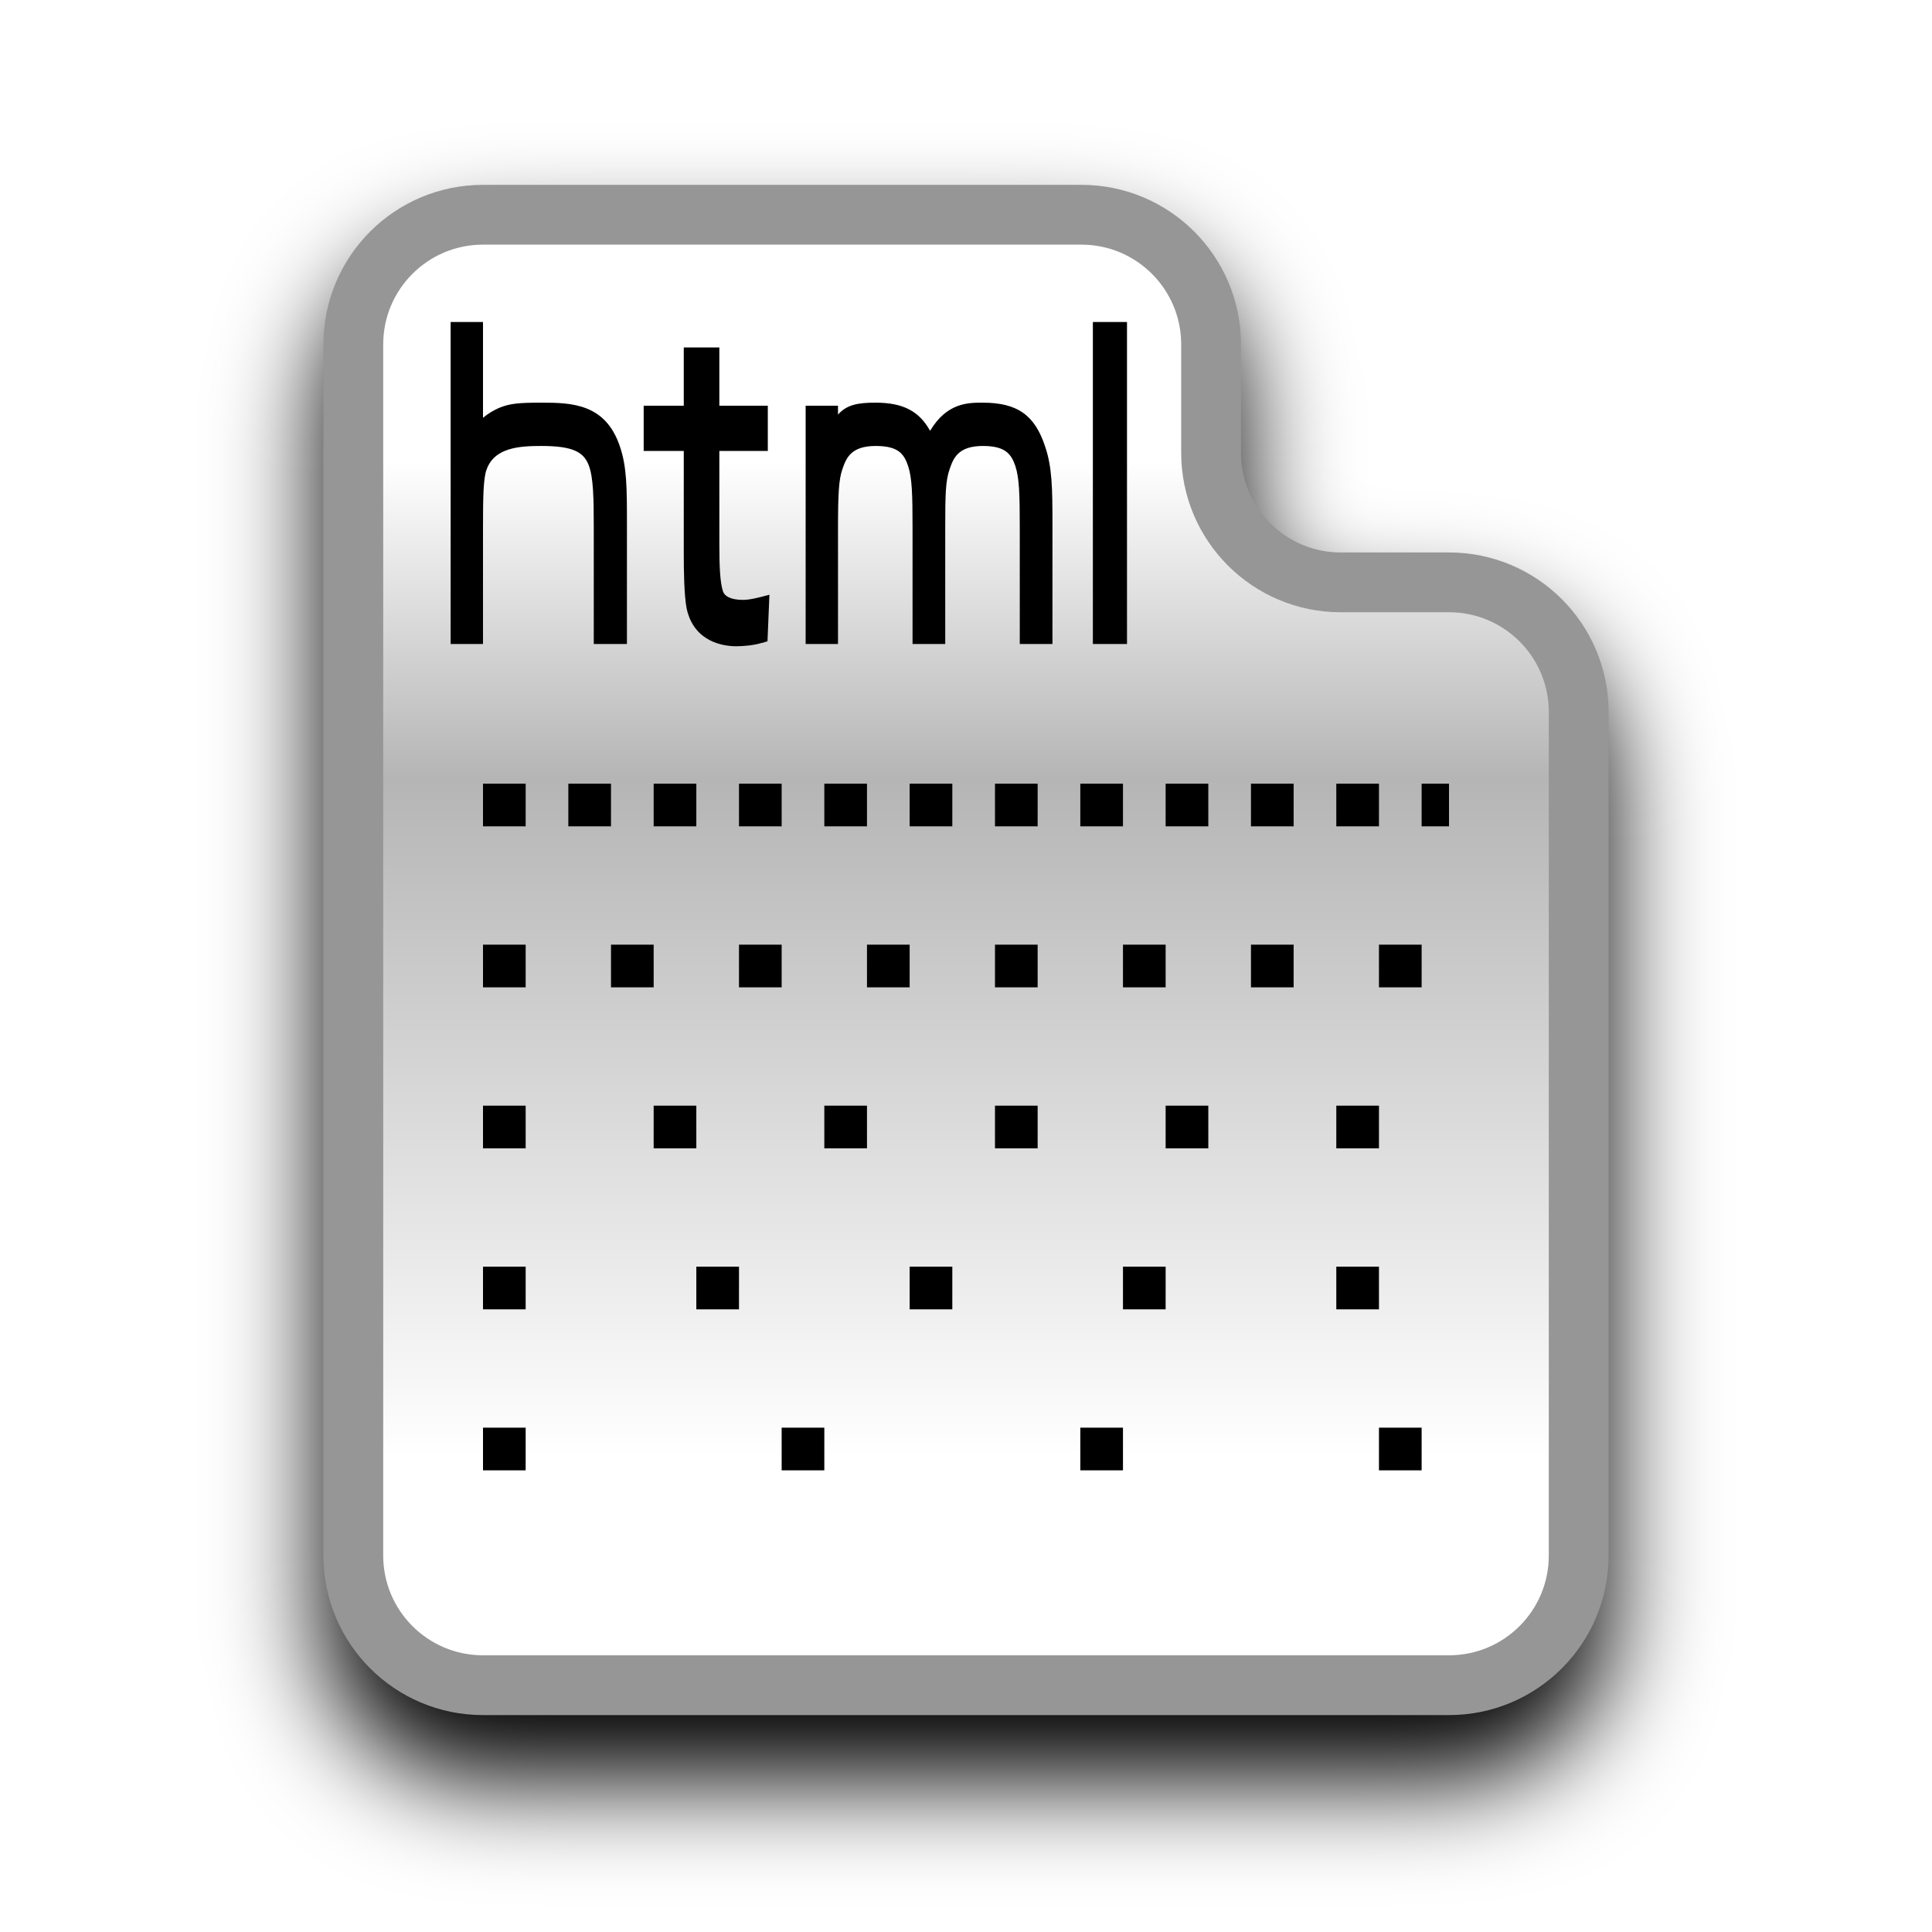
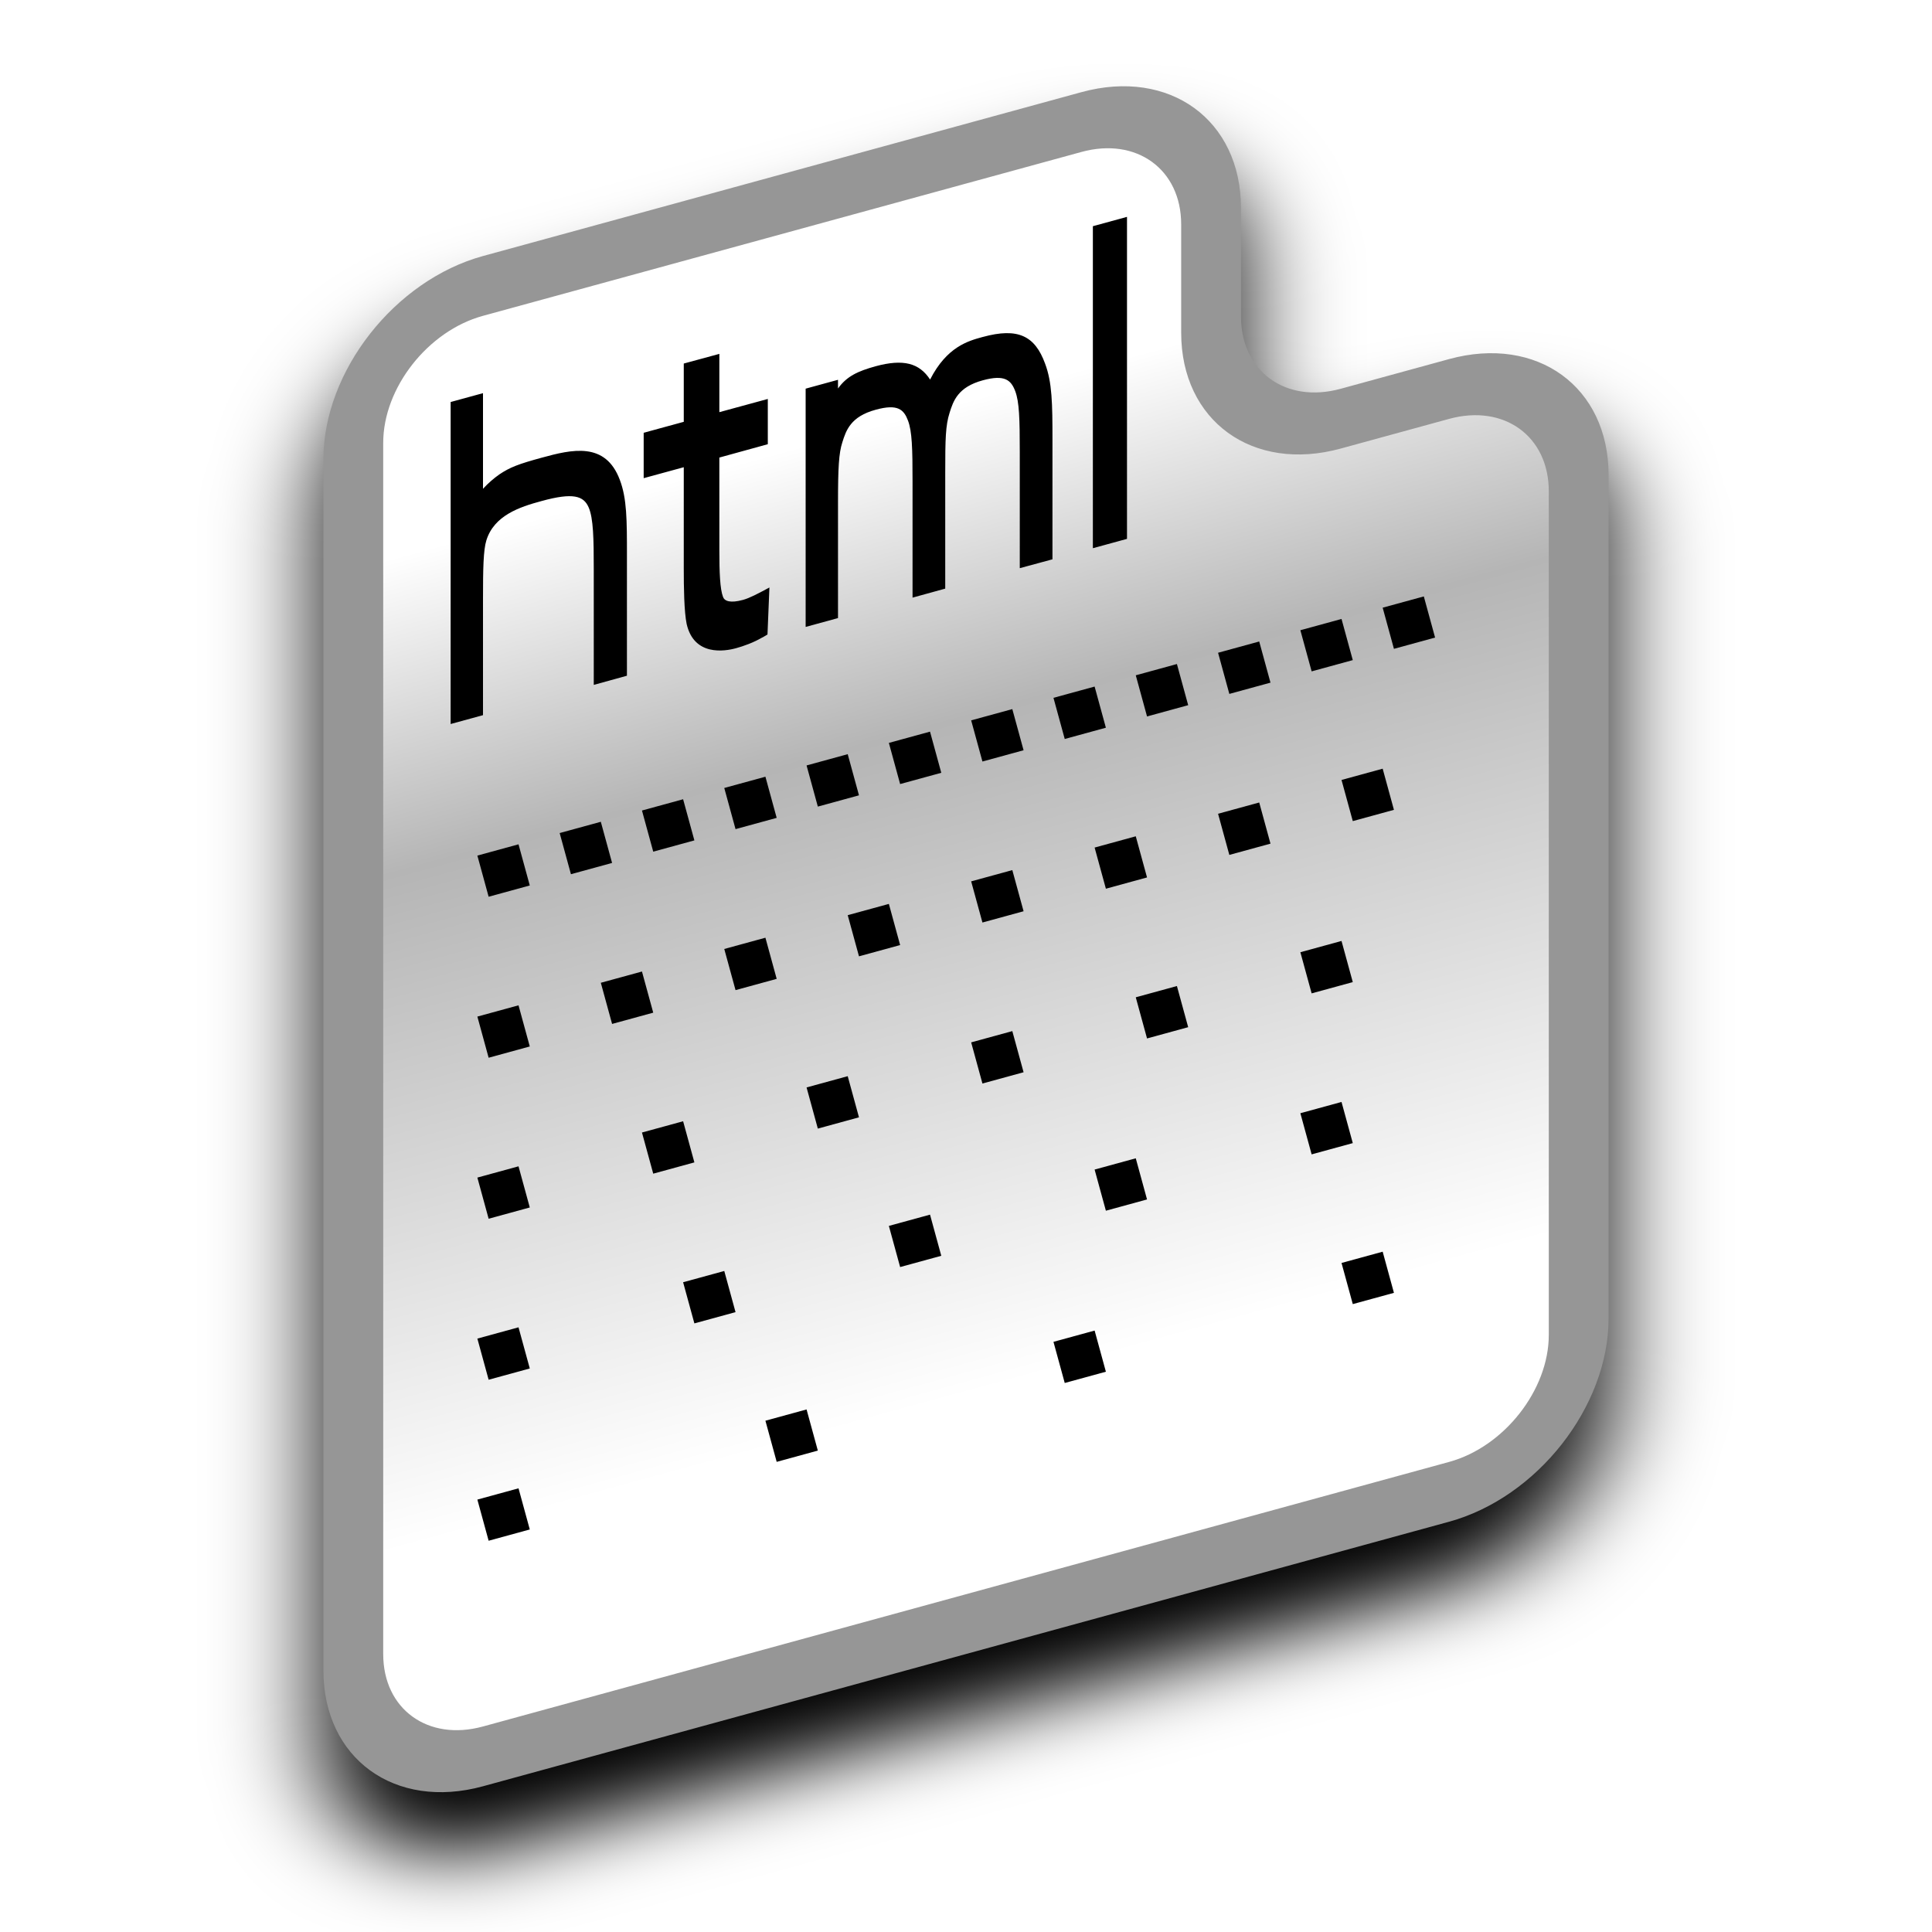
<svg xmlns="http://www.w3.org/2000/svg" xmlns:xlink="http://www.w3.org/1999/xlink" width="12mm" height="12mm" viewBox="0 0 12 12" version="1.1" id="svg1">
  <defs id="defs1">
    <rect x="15.118" y="15.118" width="15.118" height="26.457" id="rect2" />
    <linearGradient id="linearGradient1">
      <stop style="stop-color:#ffffff;stop-opacity:1;" offset="0.102" id="stop1" />
      <stop style="stop-color:#b5b5b5;stop-opacity:1;" offset="0.36" id="stop3" />
      <stop style="stop-color:#ffffff;stop-opacity:1;" offset="0.913" id="stop2" />
    </linearGradient>
    <linearGradient xlink:href="#linearGradient1" id="linearGradient2" x1="6" y1="1" x2="6" y2="11" gradientUnits="userSpaceOnUse" />
    <filter style="color-interpolation-filters:sRGB" id="filter5" x="-0.128" y="-0.107" width="1.256" height="1.213">
      <feGaussianBlur stdDeviation="0.431" id="feGaussianBlur5" />
    </filter>
  </defs>
  <g id="layer1">
-     <path id="path3" style="mix-blend-mode:normal;fill:#000000;fill-opacity:1;stroke:#000000;stroke-width:0.488;stroke-opacity:1;filter:url(#filter5)" d="M 2.058,0 H 6.942 A 1.058,1.058 45 0 1 8,1.058 V 1.942 A 1.058,1.058 45 0 0 9.058,3 H 9.942 A 1.058,1.058 45 0 1 11,4.058 V 10.942 A 1.058,1.058 135 0 1 9.942,12 H 2.058 A 1.058,1.058 45 0 1 1,10.942 V 1.058 A 1.058,1.058 135 0 1 2.058,0 Z" transform="matrix(0.7610994,0,0,0.7610994,1.433404,1.733474)" />
-     <path id="rect1" style="fill:url(#linearGradient2);stroke:#969696;stroke-width:0.488;stroke-opacity:1" d="M 2.058,0 H 6.942 A 1.058,1.058 45 0 1 8,1.058 V 1.942 A 1.058,1.058 45 0 0 9.058,3 H 9.942 A 1.058,1.058 45 0 1 11,4.058 V 10.942 A 1.058,1.058 135 0 1 9.942,12 H 2.058 A 1.058,1.058 45 0 1 1,10.942 V 1.058 A 1.058,1.058 135 0 1 2.058,0 Z" transform="matrix(0.7610994,0,0,0.7610994,1.433404,1.333828)" />
-     <path style="fill:#000000;fill-opacity:0.729;stroke-width:0.265;stroke:#000000;stroke-opacity:1;stroke-dasharray:0.265,0.265;stroke-dashoffset:0" d="M 3,5 H 9" id="path2" />
-     <path style="fill:#000000;fill-opacity:0.729;stroke-width:0.265;stroke:#000000;stroke-opacity:1;stroke-dasharray:0.265,0.53;stroke-dashoffset:0" d="M 3,6 H 9" id="path4" />
-     <path style="fill:#000000;fill-opacity:0.729;stroke-width:0.265;stroke:#000000;stroke-opacity:1;stroke-dasharray:0.265,0.795;stroke-dashoffset:0" d="M 3,7 H 9" id="path5" />
-     <path style="fill:#000000;fill-opacity:0.729;stroke-width:0.265;stroke:#000000;stroke-opacity:1;stroke-dasharray:0.265,1.06;stroke-dashoffset:0" d="M 3,8 H 9" id="path6" />
-     <path style="fill:#000000;fill-opacity:0.729;stroke-width:0.265;stroke:#000000;stroke-opacity:1;stroke-dasharray:0.265,1.59;stroke-dashoffset:0" d="M 3,9 H 9" id="path7" />
-     <path style="font-weight:600;font-size:1.887px;font-family:'Two Weekend Go';-inkscape-font-specification:'Two Weekend Go Semi-Bold';stroke-width:0.111" d="m 3.894,4 v -0.745 c 0,-0.222 0,-0.355 -0.044,-0.483 C 3.761,2.508 3.553,2.501 3.364,2.501 c -0.143,0 -0.196,0.005 -0.263,0.032 -0.034,0.015 -0.069,0.035 -0.101,0.062 V 2 H 2.799 v 2 h 0.201 v -0.72 c 0,-0.187 0.002,-0.306 0.021,-0.36 0.048,-0.141 0.205,-0.15 0.343,-0.15 0.196,0 0.261,0.039 0.292,0.118 0.03,0.076 0.032,0.207 0.032,0.392 v 0.72 z m 0.841,-0.007 0.032,-0.01 0.012,-0.289 c -0.074,0.02 -0.124,0.032 -0.164,0.032 -0.08,0 -0.115,-0.025 -0.124,-0.052 C 4.472,3.62 4.468,3.514 4.468,3.379 V 2.801 H 4.769 V 2.52 H 4.468 V 2.158 H 4.247 v 0.064 0.298 h -0.249 v 0.281 h 0.249 v 0.631 c 0,0.113 0.002,0.266 0.018,0.348 0.046,0.212 0.235,0.234 0.307,0.234 0.044,0 0.11,-0.005 0.163,-0.022 z M 5.205,2.52 H 5.004 v 1.48 h 0.201 v -0.72 c 0,-0.212 0.005,-0.303 0.027,-0.365 0.023,-0.067 0.051,-0.145 0.207,-0.145 0.138,0 0.175,0.047 0.201,0.123 0.025,0.074 0.028,0.178 0.028,0.387 v 0.72 h 0.203 v -0.72 c 0,-0.21 0.002,-0.293 0.027,-0.365 0.023,-0.067 0.051,-0.145 0.207,-0.145 0.136,0 0.175,0.047 0.201,0.123 0.025,0.074 0.028,0.178 0.028,0.387 V 4 H 6.537 v -0.745 c 0,-0.222 -0.002,-0.355 -0.046,-0.483 C 6.428,2.582 6.323,2.501 6.104,2.501 h -0.002 c -0.088,0 -0.221,0 -0.325,0.175 C 5.71,2.555 5.611,2.501 5.438,2.501 c -0.108,0 -0.178,0.012 -0.233,0.074 z M 6.788,4 H 7 V 2 H 6.788 Z" id="text8" aria-label="html" />
+     <path id="path3" style="mix-blend-mode:normal;fill:#000000;fill-opacity:1;stroke:#000000;stroke-width:0.488;stroke-opacity:1;filter:url(#filter5)" d="M 2.058,0 H 6.942 A 1.058,1.058 45 0 1 8,1.058 V 1.942 A 1.058,1.058 45 0 0 9.058,3 H 9.942 A 1.058,1.058 45 0 1 11,4.058 V 10.942 A 1.058,1.058 135 0 1 9.942,12 H 2.058 A 1.058,1.058 45 0 1 1,10.942 V 1.058 A 1.058,1.058 135 0 1 2.058,0 Z" transform="matrix(0.7610994,-0.2084146,0,0.7610994,1.433404,2.604591)" />
+     <path id="rect1" style="fill:url(#linearGradient2);stroke:#969696;stroke-width:0.488;stroke-opacity:1" d="M 2.058,0 H 6.942 A 1.058,1.058 45 0 1 8,1.058 V 1.942 A 1.058,1.058 45 0 0 9.058,3 H 9.942 A 1.058,1.058 45 0 1 11,4.058 V 10.942 A 1.058,1.058 135 0 1 9.942,12 H 2.058 A 1.058,1.058 45 0 1 1,10.942 V 1.058 A 1.058,1.058 135 0 1 2.058,0 Z" transform="matrix(0.7610994,-0.2084146,0,0.7610994,1.433404,2.204944)" />
+     <path style="fill:#000000;fill-opacity:0.729;stroke:#000000;stroke-width:0.265;stroke-dasharray:0.265, 0.265;stroke-dashoffset:0;stroke-opacity:1" d="M 3,5.442 9,3.799" id="path2" />
+     <path style="fill:#000000;fill-opacity:0.729;stroke:#000000;stroke-width:0.265;stroke-dasharray:0.265, 0.53;stroke-dashoffset:0;stroke-opacity:1" d="M 3,6.442 9,4.799" id="path4" />
+     <path style="fill:#000000;fill-opacity:0.729;stroke:#000000;stroke-width:0.265;stroke-dasharray:0.265, 0.795;stroke-dashoffset:0;stroke-opacity:1" d="M 3,7.442 9,5.799" id="path5" />
+     <path style="fill:#000000;fill-opacity:0.729;stroke:#000000;stroke-width:0.265;stroke-dasharray:0.265, 1.06;stroke-dashoffset:0;stroke-opacity:1" d="M 3,8.442 9,6.799" id="path6" />
+     <path style="fill:#000000;fill-opacity:0.729;stroke:#000000;stroke-width:0.265;stroke-dasharray:0.265, 1.59;stroke-dashoffset:0;stroke-opacity:1" d="M 3,9.442 9,7.799" id="path7" />
+     <path style="font-weight:600;font-size:1.887px;font-family:'Two Weekend Go';-inkscape-font-specification:'Two Weekend Go Semi-Bold';stroke-width:0.111" d="m 3.894,4.197 v -0.745 c 0,-0.222 0,-0.355 -0.044,-0.471 C 3.761,2.742 3.553,2.791 3.364,2.843 3.221,2.882 3.168,2.902 3.101,2.947 3.067,2.971 3.032,3.001 3,3.036 V 2.442 l -0.201,0.055 v 2 l 0.201,-0.055 v -0.72 c 0,-0.187 0.002,-0.306 0.021,-0.366 0.048,-0.154 0.205,-0.207 0.343,-0.244 0.196,-0.054 0.261,-0.032 0.292,0.039 0.03,0.068 0.032,0.198 0.032,0.383 v 0.72 z M 4.735,3.96 4.767,3.941 4.779,3.649 C 4.705,3.689 4.655,3.715 4.615,3.726 4.535,3.748 4.5,3.733 4.491,3.708 4.472,3.659 4.468,3.554 4.468,3.419 V 2.842 L 4.769,2.759 V 2.478 L 4.468,2.56 V 2.198 L 4.247,2.258 v 0.064 0.298 l -0.249,0.068 V 2.97 L 4.247,2.902 v 0.631 c 0,0.113 0.002,0.266 0.018,0.343 0.046,0.2 0.235,0.17 0.307,0.15 0.044,-0.012 0.11,-0.035 0.163,-0.067 z m 0.47,-1.601 -0.201,0.055 v 1.48 l 0.201,-0.055 v -0.72 c 0,-0.212 0.005,-0.305 0.027,-0.372 0.023,-0.073 0.051,-0.16 0.207,-0.202 0.138,-0.038 0.175,-0.001 0.201,0.068 0.025,0.067 0.028,0.17 0.028,0.379 v 0.72 l 0.203,-0.056 v -0.72 c 0,-0.21 0.002,-0.294 0.027,-0.372 0.023,-0.073 0.051,-0.16 0.207,-0.202 0.136,-0.037 0.175,-0.001 0.201,0.068 0.025,0.067 0.028,0.17 0.028,0.379 V 3.529 L 6.537,3.474 V 2.729 C 6.537,2.507 6.535,2.374 6.491,2.258 6.428,2.086 6.323,2.033 6.104,2.093 l -0.002,4.847e-4 c -0.088,0.024 -0.221,0.06 -0.325,0.264 C 5.71,2.255 5.611,2.228 5.438,2.275 5.33,2.305 5.26,2.336 5.205,2.413 Z M 6.788,3.405 7,3.347 V 1.347 l -0.212,0.058 z" id="text8" aria-label="html" />
  </g>
</svg>
